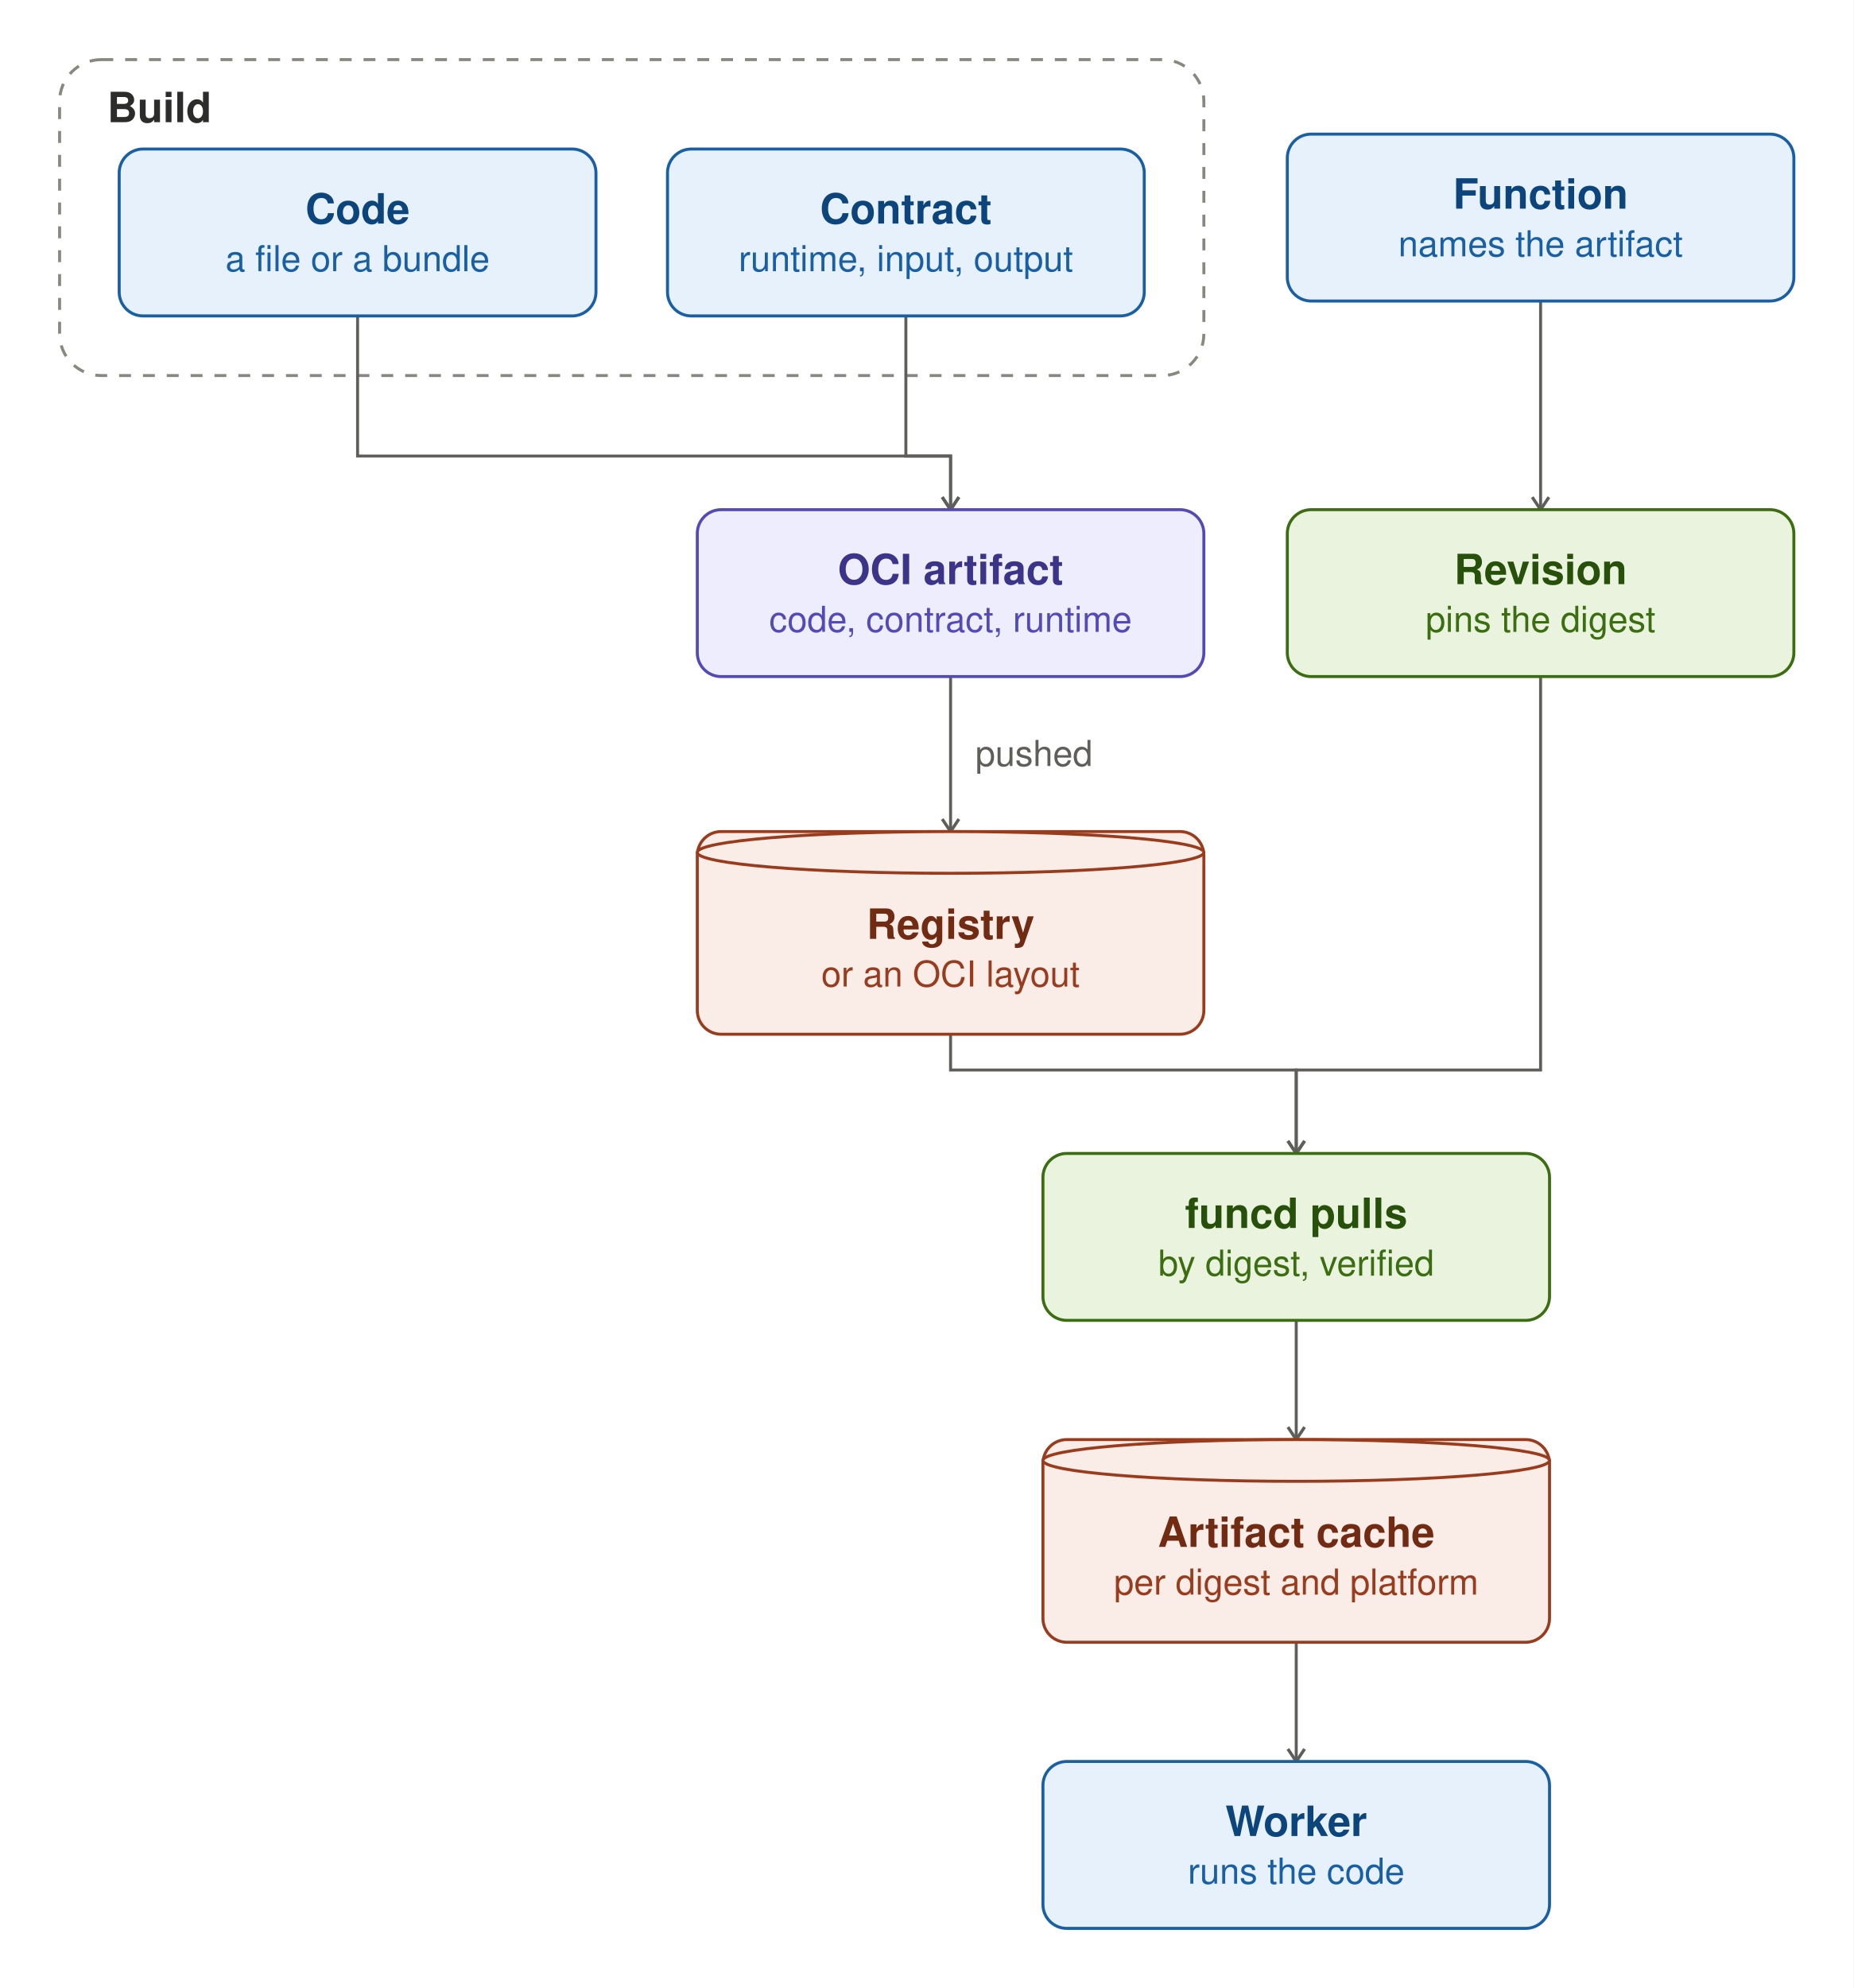
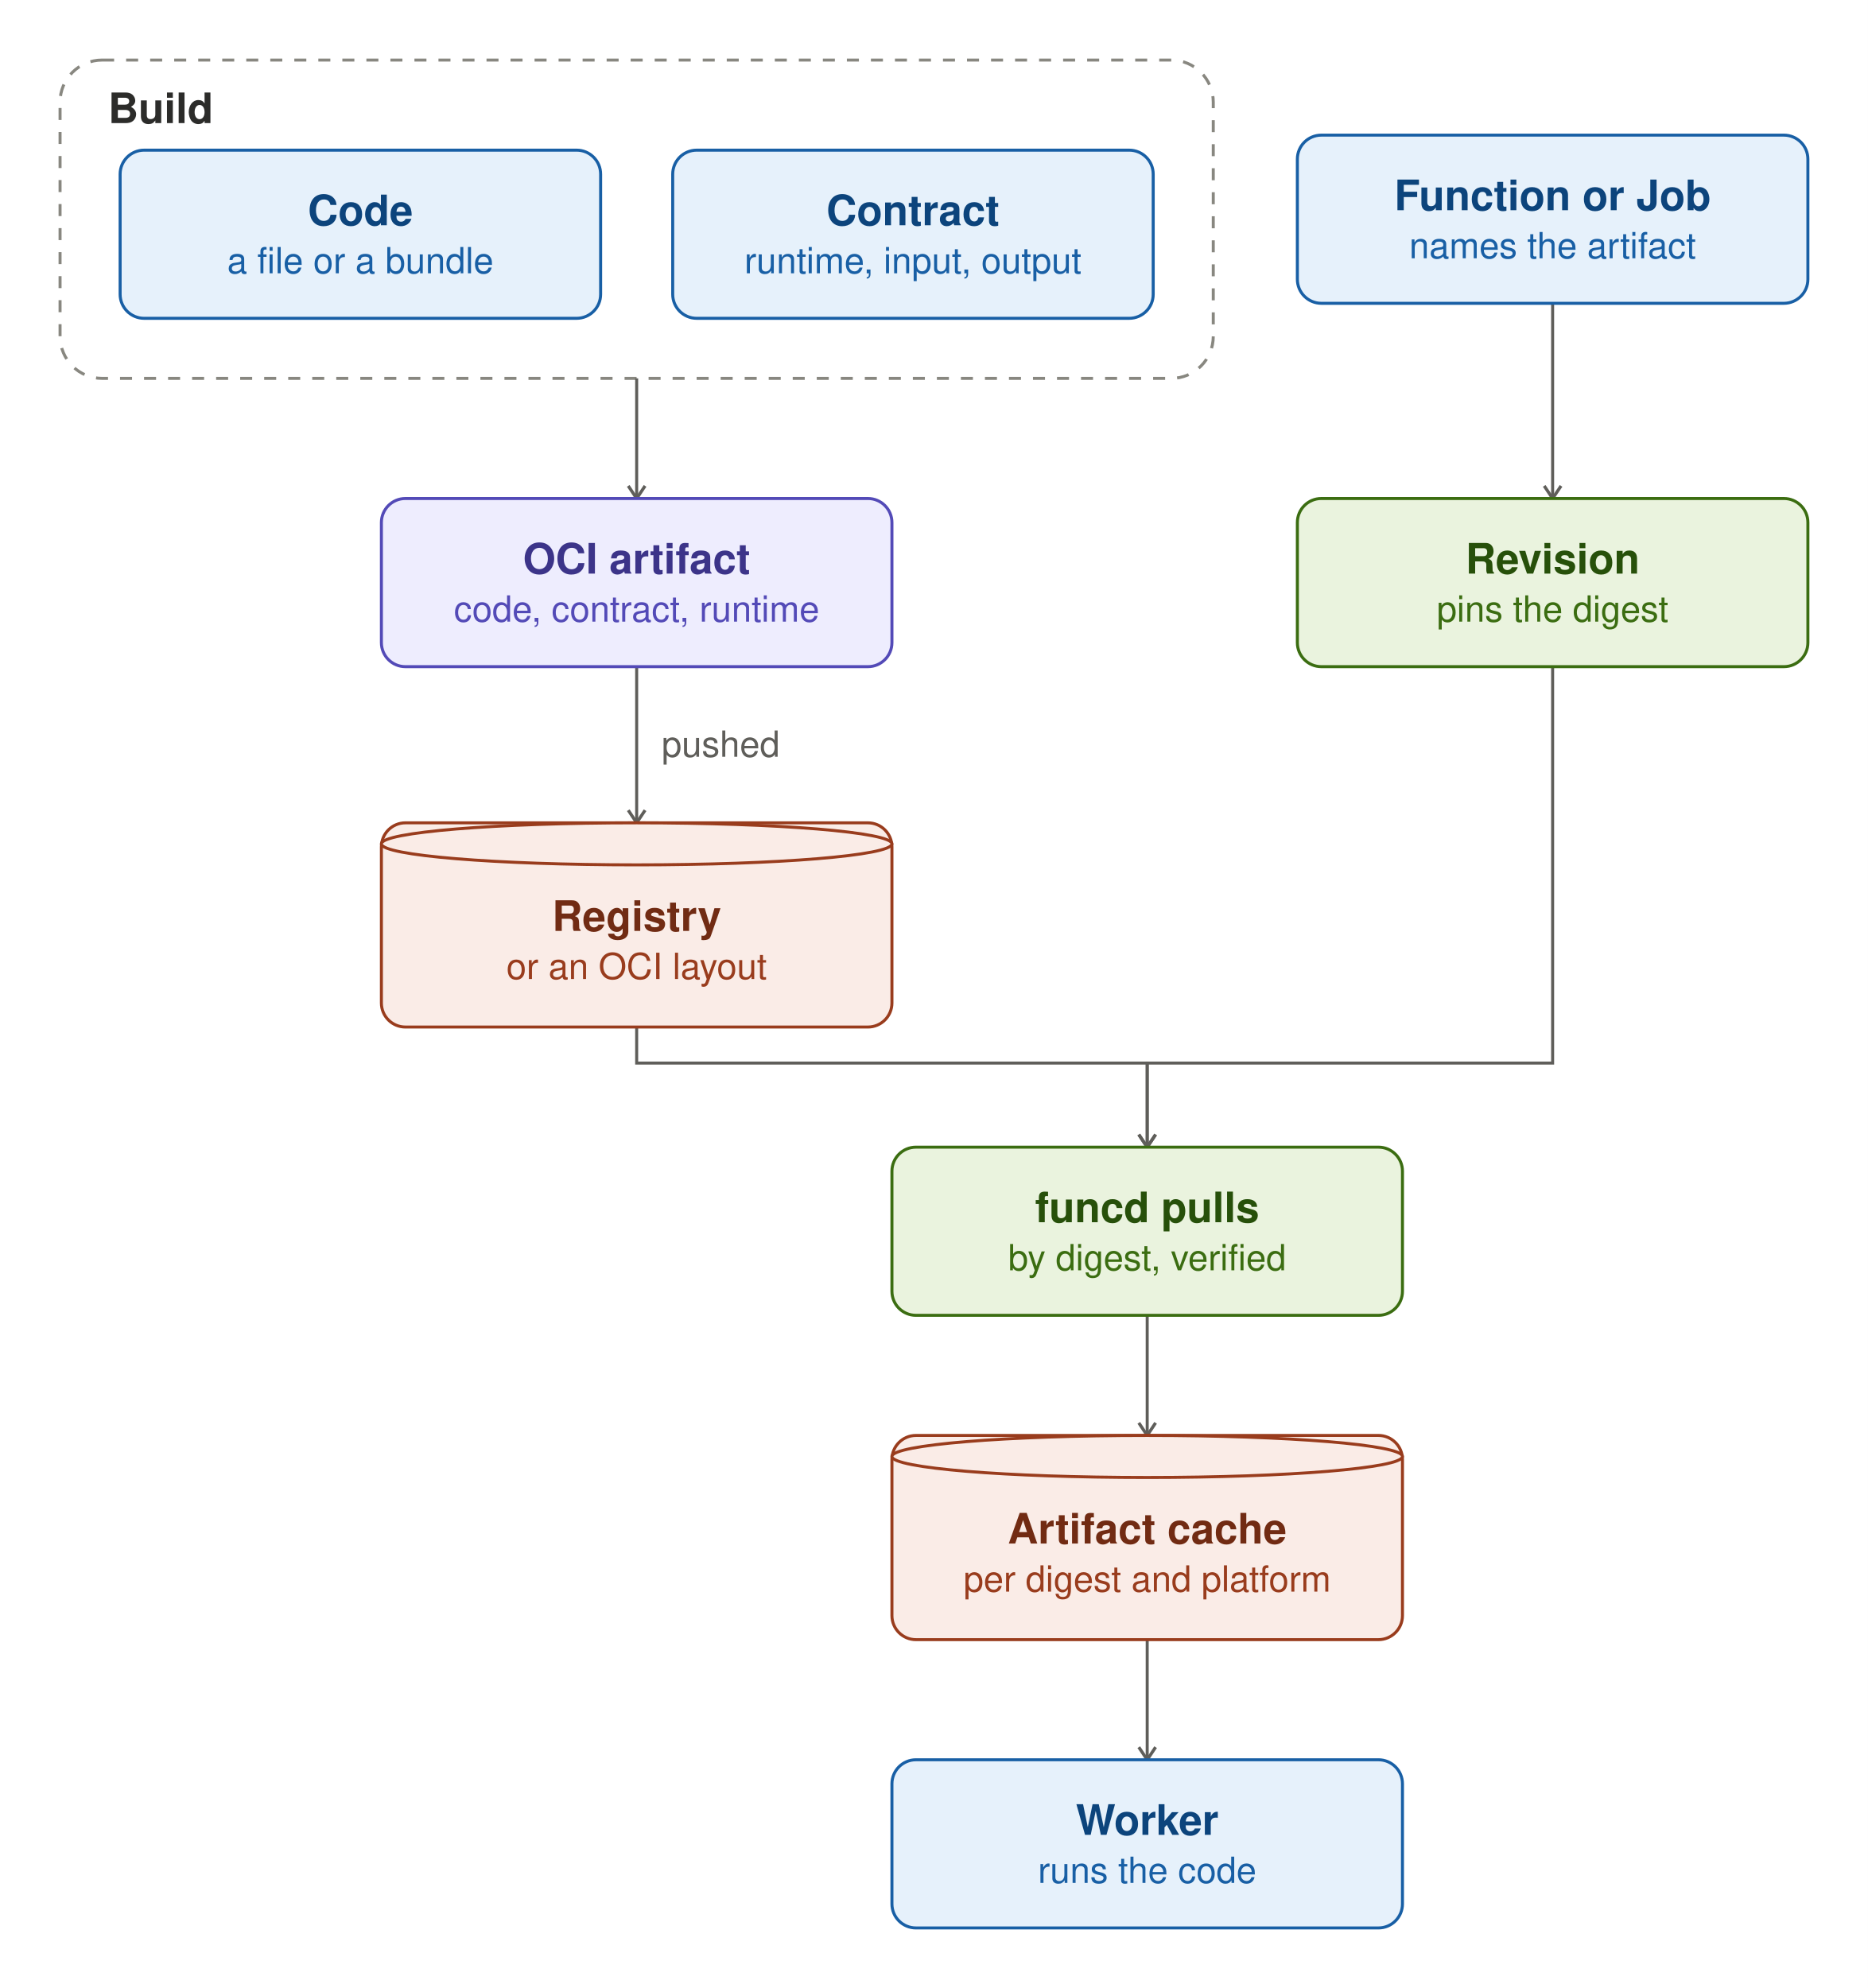
- <svg xmlns="http://www.w3.org/2000/svg" width="622" height="667" viewBox="0 0 622 667" font-family="Helvetica, Arial, sans-serif" text-anchor="middle" data-spec="title: funcd artifacts kind: flow  [Build] gray right code: Code | a file or a bundle @blue contract: Contract | runtime, input, output @blue [/] pack: OCI artifact | code, contract, runtime @purple target: Registry | or an OCI layout @db @coral fn: Function | names the artifact @blue rev: Revision | pins the digest @green pull: funcd pulls | by digest, verified @green cache: Artifact cache | per digest and platform @db @coral worker: Worker | runs the code @blue  code &gt; pack contract &gt; pack pack &gt; target: pushed fn &gt; rev rev &gt; pull target &gt; pull pull &gt; cache cache &gt; worker " content="&lt;mxfile host=&quot;app.diagrams.net&quot;&gt;&lt;diagram id=&quot;diagram&quot; name=&quot;funcd artifacts&quot;&gt;&lt;mxGraphModel dx=&quot;800&quot; dy=&quot;600&quot; grid=&quot;1&quot; gridSize=&quot;10&quot; guides=&quot;1&quot; page=&quot;1&quot; pageWidth=&quot;622&quot; pageHeight=&quot;667&quot; math=&quot;0&quot; shadow=&quot;0&quot;&gt;&lt;root&gt;&lt;mxCell id=&quot;0&quot;/&gt;&lt;mxCell id=&quot;1&quot; parent=&quot;0&quot;/&gt;&lt;mxCell id=&quot;c1&quot; value=&quot;Build&quot; style=&quot;rounded=1;absoluteArcSize=1;arcSize=28;dashed=1;fillColor=none;strokeColor=#888780;fontStyle=1;fontSize=14;fontColor=#2C2C2A;align=left;verticalAlign=top;spacingLeft=10;spacingTop=2;html=1;container=1;collapsible=0;&quot; vertex=&quot;1&quot; parent=&quot;1&quot;&gt;&lt;mxGeometry x=&quot;20&quot; y=&quot;20&quot; width=&quot;384.0&quot; height=&quot;106.0&quot; as=&quot;geometry&quot;/&gt;&lt;/mxCell&gt;&lt;mxCell id=&quot;c2&quot; value=&quot;&amp;lt;b&amp;gt;Code&amp;lt;/b&amp;gt;&amp;lt;br&amp;gt;&amp;lt;font style=&amp;quot;font-size:12px&amp;quot; color=&amp;quot;#185FA5&amp;quot;&amp;gt;a file or a bundle&amp;lt;/font&amp;gt;&quot; style=&quot;rounded=1;absoluteArcSize=1;arcSize=16;whiteSpace=wrap;html=1;fillColor=#E6F1FB;strokeColor=#185FA5;fontColor=#0C447C;fontSize=14;&quot; vertex=&quot;1&quot; parent=&quot;c1&quot;&gt;&lt;mxGeometry x=&quot;20&quot; y=&quot;30&quot; width=&quot;160&quot; height=&quot;56&quot; as=&quot;geometry&quot;/&gt;&lt;/mxCell&gt;&lt;mxCell id=&quot;c3&quot; value=&quot;&amp;lt;b&amp;gt;Contract&amp;lt;/b&amp;gt;&amp;lt;br&amp;gt;&amp;lt;font style=&amp;quot;font-size:12px&amp;quot; color=&amp;quot;#185FA5&amp;quot;&amp;gt;runtime, input, output&amp;lt;/font&amp;gt;&quot; style=&quot;rounded=1;absoluteArcSize=1;arcSize=16;whiteSpace=wrap;html=1;fillColor=#E6F1FB;strokeColor=#185FA5;fontColor=#0C447C;fontSize=14;&quot; vertex=&quot;1&quot; parent=&quot;c1&quot;&gt;&lt;mxGeometry x=&quot;204&quot; y=&quot;30&quot; width=&quot;160&quot; height=&quot;56&quot; as=&quot;geometry&quot;/&gt;&lt;/mxCell&gt;&lt;mxCell id=&quot;c4&quot; value=&quot;&amp;lt;b&amp;gt;OCI artifact&amp;lt;/b&amp;gt;&amp;lt;br&amp;gt;&amp;lt;font style=&amp;quot;font-size:12px&amp;quot; color=&amp;quot;#534AB7&amp;quot;&amp;gt;code, contract, runtime&amp;lt;/font&amp;gt;&quot; style=&quot;rounded=1;absoluteArcSize=1;arcSize=16;whiteSpace=wrap;html=1;fillColor=#EEEDFE;strokeColor=#534AB7;fontColor=#3C3489;fontSize=14;&quot; vertex=&quot;1&quot; parent=&quot;1&quot;&gt;&lt;mxGeometry x=&quot;234&quot; y=&quot;171&quot; width=&quot;170&quot; height=&quot;56&quot; as=&quot;geometry&quot;/&gt;&lt;/mxCell&gt;&lt;mxCell id=&quot;c5&quot; value=&quot;&amp;lt;b&amp;gt;Registry&amp;lt;/b&amp;gt;&amp;lt;br&amp;gt;&amp;lt;font style=&amp;quot;font-size:12px&amp;quot; color=&amp;quot;#993C1D&amp;quot;&amp;gt;or an OCI layout&amp;lt;/font&amp;gt;&quot; style=&quot;shape=cylinder3;boundedLbl=1;size=8;whiteSpace=wrap;html=1;fillColor=#FAECE7;strokeColor=#993C1D;fontColor=#712B13;fontSize=14;&quot; vertex=&quot;1&quot; parent=&quot;1&quot;&gt;&lt;mxGeometry x=&quot;234&quot; y=&quot;279&quot; width=&quot;170&quot; height=&quot;68&quot; as=&quot;geometry&quot;/&gt;&lt;/mxCell&gt;&lt;mxCell id=&quot;c6&quot; value=&quot;&amp;lt;b&amp;gt;Function&amp;lt;/b&amp;gt;&amp;lt;br&amp;gt;&amp;lt;font style=&amp;quot;font-size:12px&amp;quot; color=&amp;quot;#185FA5&amp;quot;&amp;gt;names the artifact&amp;lt;/font&amp;gt;&quot; style=&quot;rounded=1;absoluteArcSize=1;arcSize=16;whiteSpace=wrap;html=1;fillColor=#E6F1FB;strokeColor=#185FA5;fontColor=#0C447C;fontSize=14;&quot; vertex=&quot;1&quot; parent=&quot;1&quot;&gt;&lt;mxGeometry x=&quot;432&quot; y=&quot;45&quot; width=&quot;170&quot; height=&quot;56&quot; as=&quot;geometry&quot;/&gt;&lt;/mxCell&gt;&lt;mxCell id=&quot;c7&quot; value=&quot;&amp;lt;b&amp;gt;Revision&amp;lt;/b&amp;gt;&amp;lt;br&amp;gt;&amp;lt;font style=&amp;quot;font-size:12px&amp;quot; color=&amp;quot;#3B6D11&amp;quot;&amp;gt;pins the digest&amp;lt;/font&amp;gt;&quot; style=&quot;rounded=1;absoluteArcSize=1;arcSize=16;whiteSpace=wrap;html=1;fillColor=#EAF3DE;strokeColor=#3B6D11;fontColor=#27500A;fontSize=14;&quot; vertex=&quot;1&quot; parent=&quot;1&quot;&gt;&lt;mxGeometry x=&quot;432&quot; y=&quot;171&quot; width=&quot;170&quot; height=&quot;56&quot; as=&quot;geometry&quot;/&gt;&lt;/mxCell&gt;&lt;mxCell id=&quot;c8&quot; value=&quot;&amp;lt;b&amp;gt;funcd pulls&amp;lt;/b&amp;gt;&amp;lt;br&amp;gt;&amp;lt;font style=&amp;quot;font-size:12px&amp;quot; color=&amp;quot;#3B6D11&amp;quot;&amp;gt;by digest, verified&amp;lt;/font&amp;gt;&quot; style=&quot;rounded=1;absoluteArcSize=1;arcSize=16;whiteSpace=wrap;html=1;fillColor=#EAF3DE;strokeColor=#3B6D11;fontColor=#27500A;fontSize=14;&quot; vertex=&quot;1&quot; parent=&quot;1&quot;&gt;&lt;mxGeometry x=&quot;350&quot; y=&quot;387&quot; width=&quot;170&quot; height=&quot;56&quot; as=&quot;geometry&quot;/&gt;&lt;/mxCell&gt;&lt;mxCell id=&quot;c9&quot; value=&quot;&amp;lt;b&amp;gt;Artifact cache&amp;lt;/b&amp;gt;&amp;lt;br&amp;gt;&amp;lt;font style=&amp;quot;font-size:12px&amp;quot; color=&amp;quot;#993C1D&amp;quot;&amp;gt;per digest and platform&amp;lt;/font&amp;gt;&quot; style=&quot;shape=cylinder3;boundedLbl=1;size=8;whiteSpace=wrap;html=1;fillColor=#FAECE7;strokeColor=#993C1D;fontColor=#712B13;fontSize=14;&quot; vertex=&quot;1&quot; parent=&quot;1&quot;&gt;&lt;mxGeometry x=&quot;350&quot; y=&quot;483&quot; width=&quot;170&quot; height=&quot;68&quot; as=&quot;geometry&quot;/&gt;&lt;/mxCell&gt;&lt;mxCell id=&quot;c10&quot; value=&quot;&amp;lt;b&amp;gt;Worker&amp;lt;/b&amp;gt;&amp;lt;br&amp;gt;&amp;lt;font style=&amp;quot;font-size:12px&amp;quot; color=&amp;quot;#185FA5&amp;quot;&amp;gt;runs the code&amp;lt;/font&amp;gt;&quot; style=&quot;rounded=1;absoluteArcSize=1;arcSize=16;whiteSpace=wrap;html=1;fillColor=#E6F1FB;strokeColor=#185FA5;fontColor=#0C447C;fontSize=14;&quot; vertex=&quot;1&quot; parent=&quot;1&quot;&gt;&lt;mxGeometry x=&quot;350&quot; y=&quot;591&quot; width=&quot;170&quot; height=&quot;56&quot; as=&quot;geometry&quot;/&gt;&lt;/mxCell&gt;&lt;mxCell id=&quot;e1&quot; value=&quot;&quot; style=&quot;edgeStyle=orthogonalEdgeStyle;rounded=0;html=1;jettySize=auto;strokeColor=#5F5E5A;fontColor=#5F5E5A;fontSize=12;labelBackgroundColor=#FFFFFF;endSize=7;endArrow=open;endFill=0;exitX=0.5;exitY=1;exitDx=0;exitDy=0;exitPerimeter=0;entryX=0.5;entryY=0;entryDx=0;entryDy=0;entryPerimeter=0;&quot; edge=&quot;1&quot; parent=&quot;1&quot; source=&quot;c2&quot; target=&quot;c4&quot;&gt;&lt;mxGeometry relative=&quot;1&quot; as=&quot;geometry&quot;&gt;&lt;Array as=&quot;points&quot;&gt;&lt;mxPoint x=&quot;120&quot; y=&quot;153&quot;/&gt;&lt;mxPoint x=&quot;319&quot; y=&quot;153&quot;/&gt;&lt;/Array&gt;&lt;/mxGeometry&gt;&lt;/mxCell&gt;&lt;mxCell id=&quot;e2&quot; value=&quot;&quot; style=&quot;edgeStyle=orthogonalEdgeStyle;rounded=0;html=1;jettySize=auto;strokeColor=#5F5E5A;fontColor=#5F5E5A;fontSize=12;labelBackgroundColor=#FFFFFF;endSize=7;endArrow=open;endFill=0;exitX=0.5;exitY=1;exitDx=0;exitDy=0;exitPerimeter=0;entryX=0.5;entryY=0;entryDx=0;entryDy=0;entryPerimeter=0;&quot; edge=&quot;1&quot; parent=&quot;1&quot; source=&quot;c3&quot; target=&quot;c4&quot;&gt;&lt;mxGeometry relative=&quot;1&quot; as=&quot;geometry&quot;&gt;&lt;Array as=&quot;points&quot;&gt;&lt;mxPoint x=&quot;304&quot; y=&quot;153&quot;/&gt;&lt;mxPoint x=&quot;319&quot; y=&quot;153&quot;/&gt;&lt;/Array&gt;&lt;/mxGeometry&gt;&lt;/mxCell&gt;&lt;mxCell id=&quot;e3&quot; value=&quot;pushed&quot; style=&quot;edgeStyle=orthogonalEdgeStyle;rounded=0;html=1;jettySize=auto;strokeColor=#5F5E5A;fontColor=#5F5E5A;fontSize=12;labelBackgroundColor=#FFFFFF;endSize=7;endArrow=open;endFill=0;exitX=0.5;exitY=1;exitDx=0;exitDy=0;exitPerimeter=0;entryX=0.5;entryY=0;entryDx=0;entryDy=0;entryPerimeter=0;&quot; edge=&quot;1&quot; parent=&quot;1&quot; source=&quot;c4&quot; target=&quot;c5&quot;&gt;&lt;mxGeometry x=&quot;0.000&quot; relative=&quot;1&quot; as=&quot;geometry&quot;&gt;&lt;mxPoint x=&quot;28&quot; y=&quot;0&quot; as=&quot;offset&quot;/&gt;&lt;/mxGeometry&gt;&lt;/mxCell&gt;&lt;mxCell id=&quot;e4&quot; value=&quot;&quot; style=&quot;edgeStyle=orthogonalEdgeStyle;rounded=0;html=1;jettySize=auto;strokeColor=#5F5E5A;fontColor=#5F5E5A;fontSize=12;labelBackgroundColor=#FFFFFF;endSize=7;endArrow=open;endFill=0;exitX=0.5;exitY=1;exitDx=0;exitDy=0;exitPerimeter=0;entryX=0.5;entryY=0;entryDx=0;entryDy=0;entryPerimeter=0;&quot; edge=&quot;1&quot; parent=&quot;1&quot; source=&quot;c6&quot; target=&quot;c7&quot;&gt;&lt;mxGeometry relative=&quot;1&quot; as=&quot;geometry&quot;&gt;&lt;/mxGeometry&gt;&lt;/mxCell&gt;&lt;mxCell id=&quot;e5&quot; value=&quot;&quot; style=&quot;edgeStyle=orthogonalEdgeStyle;rounded=0;html=1;jettySize=auto;strokeColor=#5F5E5A;fontColor=#5F5E5A;fontSize=12;labelBackgroundColor=#FFFFFF;endSize=7;endArrow=open;endFill=0;exitX=0.5;exitY=1;exitDx=0;exitDy=0;exitPerimeter=0;entryX=0.5;entryY=0;entryDx=0;entryDy=0;entryPerimeter=0;&quot; edge=&quot;1&quot; parent=&quot;1&quot; source=&quot;c7&quot; target=&quot;c8&quot;&gt;&lt;mxGeometry relative=&quot;1&quot; as=&quot;geometry&quot;&gt;&lt;Array as=&quot;points&quot;&gt;&lt;mxPoint x=&quot;517&quot; y=&quot;359&quot;/&gt;&lt;mxPoint x=&quot;435&quot; y=&quot;359&quot;/&gt;&lt;/Array&gt;&lt;/mxGeometry&gt;&lt;/mxCell&gt;&lt;mxCell id=&quot;e6&quot; value=&quot;&quot; style=&quot;edgeStyle=orthogonalEdgeStyle;rounded=0;html=1;jettySize=auto;strokeColor=#5F5E5A;fontColor=#5F5E5A;fontSize=12;labelBackgroundColor=#FFFFFF;endSize=7;endArrow=open;endFill=0;exitX=0.5;exitY=1;exitDx=0;exitDy=0;exitPerimeter=0;entryX=0.5;entryY=0;entryDx=0;entryDy=0;entryPerimeter=0;&quot; edge=&quot;1&quot; parent=&quot;1&quot; source=&quot;c5&quot; target=&quot;c8&quot;&gt;&lt;mxGeometry relative=&quot;1&quot; as=&quot;geometry&quot;&gt;&lt;Array as=&quot;points&quot;&gt;&lt;mxPoint x=&quot;319&quot; y=&quot;359&quot;/&gt;&lt;mxPoint x=&quot;435&quot; y=&quot;359&quot;/&gt;&lt;/Array&gt;&lt;/mxGeometry&gt;&lt;/mxCell&gt;&lt;mxCell id=&quot;e7&quot; value=&quot;&quot; style=&quot;edgeStyle=orthogonalEdgeStyle;rounded=0;html=1;jettySize=auto;strokeColor=#5F5E5A;fontColor=#5F5E5A;fontSize=12;labelBackgroundColor=#FFFFFF;endSize=7;endArrow=open;endFill=0;exitX=0.5;exitY=1;exitDx=0;exitDy=0;exitPerimeter=0;entryX=0.5;entryY=0;entryDx=0;entryDy=0;entryPerimeter=0;&quot; edge=&quot;1&quot; parent=&quot;1&quot; source=&quot;c8&quot; target=&quot;c9&quot;&gt;&lt;mxGeometry relative=&quot;1&quot; as=&quot;geometry&quot;&gt;&lt;/mxGeometry&gt;&lt;/mxCell&gt;&lt;mxCell id=&quot;e8&quot; value=&quot;&quot; style=&quot;edgeStyle=orthogonalEdgeStyle;rounded=0;html=1;jettySize=auto;strokeColor=#5F5E5A;fontColor=#5F5E5A;fontSize=12;labelBackgroundColor=#FFFFFF;endSize=7;endArrow=open;endFill=0;exitX=0.5;exitY=1;exitDx=0;exitDy=0;exitPerimeter=0;entryX=0.5;entryY=0;entryDx=0;entryDy=0;entryPerimeter=0;&quot; edge=&quot;1&quot; parent=&quot;1&quot; source=&quot;c9&quot; target=&quot;c10&quot;&gt;&lt;mxGeometry relative=&quot;1&quot; as=&quot;geometry&quot;&gt;&lt;/mxGeometry&gt;&lt;/mxCell&gt;&lt;/root&gt;&lt;/mxGraphModel&gt;&lt;/diagram&gt;&lt;/mxfile&gt;">
-   <rect width="622" height="667" fill="#FFFFFF" />
+ <svg xmlns="http://www.w3.org/2000/svg" width="622" height="662" viewBox="0 0 622 662" font-family="Helvetica, Arial, sans-serif" text-anchor="middle" data-spec="title: funcd artifacts kind: flow  [Build] gray right code: Code | a file or a bundle @blue contract: Contract | runtime, input, output @blue [/] pack: OCI artifact | code, contract, runtime @purple target: Registry | or an OCI layout @db @coral fn: Function or Job | names the artifact @blue rev: Revision | pins the digest @green pull: funcd pulls | by digest, verified @green cache: Artifact cache | per digest and platform @db @coral worker: Worker | runs the code @blue  Build &gt; pack pack &gt; target: pushed fn &gt; rev rev &gt; pull target &gt; pull pull &gt; cache cache &gt; worker " content="&lt;mxfile host=&quot;app.diagrams.net&quot;&gt;&lt;diagram id=&quot;diagram&quot; name=&quot;funcd artifacts&quot;&gt;&lt;mxGraphModel dx=&quot;800&quot; dy=&quot;600&quot; grid=&quot;1&quot; gridSize=&quot;10&quot; guides=&quot;1&quot; page=&quot;1&quot; pageWidth=&quot;622&quot; pageHeight=&quot;662&quot; math=&quot;0&quot; shadow=&quot;0&quot;&gt;&lt;root&gt;&lt;mxCell id=&quot;0&quot;/&gt;&lt;mxCell id=&quot;1&quot; parent=&quot;0&quot;/&gt;&lt;mxCell id=&quot;c1&quot; value=&quot;Build&quot; style=&quot;rounded=1;absoluteArcSize=1;arcSize=28;dashed=1;fillColor=none;strokeColor=#888780;fontStyle=1;fontSize=14;fontColor=#2C2C2A;align=left;verticalAlign=top;spacingLeft=10;spacingTop=2;html=1;container=1;collapsible=0;&quot; vertex=&quot;1&quot; parent=&quot;1&quot;&gt;&lt;mxGeometry x=&quot;20&quot; y=&quot;20&quot; width=&quot;384.0&quot; height=&quot;106.0&quot; as=&quot;geometry&quot;/&gt;&lt;/mxCell&gt;&lt;mxCell id=&quot;c2&quot; value=&quot;&amp;lt;b&amp;gt;Code&amp;lt;/b&amp;gt;&amp;lt;br&amp;gt;&amp;lt;font style=&amp;quot;font-size:12px&amp;quot; color=&amp;quot;#185FA5&amp;quot;&amp;gt;a file or a bundle&amp;lt;/font&amp;gt;&quot; style=&quot;rounded=1;absoluteArcSize=1;arcSize=16;whiteSpace=wrap;html=1;fillColor=#E6F1FB;strokeColor=#185FA5;fontColor=#0C447C;fontSize=14;&quot; vertex=&quot;1&quot; parent=&quot;c1&quot;&gt;&lt;mxGeometry x=&quot;20&quot; y=&quot;30&quot; width=&quot;160&quot; height=&quot;56&quot; as=&quot;geometry&quot;/&gt;&lt;/mxCell&gt;&lt;mxCell id=&quot;c3&quot; value=&quot;&amp;lt;b&amp;gt;Contract&amp;lt;/b&amp;gt;&amp;lt;br&amp;gt;&amp;lt;font style=&amp;quot;font-size:12px&amp;quot; color=&amp;quot;#185FA5&amp;quot;&amp;gt;runtime, input, output&amp;lt;/font&amp;gt;&quot; style=&quot;rounded=1;absoluteArcSize=1;arcSize=16;whiteSpace=wrap;html=1;fillColor=#E6F1FB;strokeColor=#185FA5;fontColor=#0C447C;fontSize=14;&quot; vertex=&quot;1&quot; parent=&quot;c1&quot;&gt;&lt;mxGeometry x=&quot;204&quot; y=&quot;30&quot; width=&quot;160&quot; height=&quot;56&quot; as=&quot;geometry&quot;/&gt;&lt;/mxCell&gt;&lt;mxCell id=&quot;c4&quot; value=&quot;&amp;lt;b&amp;gt;OCI artifact&amp;lt;/b&amp;gt;&amp;lt;br&amp;gt;&amp;lt;font style=&amp;quot;font-size:12px&amp;quot; color=&amp;quot;#534AB7&amp;quot;&amp;gt;code, contract, runtime&amp;lt;/font&amp;gt;&quot; style=&quot;rounded=1;absoluteArcSize=1;arcSize=16;whiteSpace=wrap;html=1;fillColor=#EEEDFE;strokeColor=#534AB7;fontColor=#3C3489;fontSize=14;&quot; vertex=&quot;1&quot; parent=&quot;1&quot;&gt;&lt;mxGeometry x=&quot;127&quot; y=&quot;166&quot; width=&quot;170&quot; height=&quot;56&quot; as=&quot;geometry&quot;/&gt;&lt;/mxCell&gt;&lt;mxCell id=&quot;c5&quot; value=&quot;&amp;lt;b&amp;gt;Registry&amp;lt;/b&amp;gt;&amp;lt;br&amp;gt;&amp;lt;font style=&amp;quot;font-size:12px&amp;quot; color=&amp;quot;#993C1D&amp;quot;&amp;gt;or an OCI layout&amp;lt;/font&amp;gt;&quot; style=&quot;shape=cylinder3;boundedLbl=1;size=8;whiteSpace=wrap;html=1;fillColor=#FAECE7;strokeColor=#993C1D;fontColor=#712B13;fontSize=14;&quot; vertex=&quot;1&quot; parent=&quot;1&quot;&gt;&lt;mxGeometry x=&quot;127&quot; y=&quot;274&quot; width=&quot;170&quot; height=&quot;68&quot; as=&quot;geometry&quot;/&gt;&lt;/mxCell&gt;&lt;mxCell id=&quot;c6&quot; value=&quot;&amp;lt;b&amp;gt;Function or Job&amp;lt;/b&amp;gt;&amp;lt;br&amp;gt;&amp;lt;font style=&amp;quot;font-size:12px&amp;quot; color=&amp;quot;#185FA5&amp;quot;&amp;gt;names the artifact&amp;lt;/font&amp;gt;&quot; style=&quot;rounded=1;absoluteArcSize=1;arcSize=16;whiteSpace=wrap;html=1;fillColor=#E6F1FB;strokeColor=#185FA5;fontColor=#0C447C;fontSize=14;&quot; vertex=&quot;1&quot; parent=&quot;1&quot;&gt;&lt;mxGeometry x=&quot;432&quot; y=&quot;45&quot; width=&quot;170&quot; height=&quot;56&quot; as=&quot;geometry&quot;/&gt;&lt;/mxCell&gt;&lt;mxCell id=&quot;c7&quot; value=&quot;&amp;lt;b&amp;gt;Revision&amp;lt;/b&amp;gt;&amp;lt;br&amp;gt;&amp;lt;font style=&amp;quot;font-size:12px&amp;quot; color=&amp;quot;#3B6D11&amp;quot;&amp;gt;pins the digest&amp;lt;/font&amp;gt;&quot; style=&quot;rounded=1;absoluteArcSize=1;arcSize=16;whiteSpace=wrap;html=1;fillColor=#EAF3DE;strokeColor=#3B6D11;fontColor=#27500A;fontSize=14;&quot; vertex=&quot;1&quot; parent=&quot;1&quot;&gt;&lt;mxGeometry x=&quot;432&quot; y=&quot;166&quot; width=&quot;170&quot; height=&quot;56&quot; as=&quot;geometry&quot;/&gt;&lt;/mxCell&gt;&lt;mxCell id=&quot;c8&quot; value=&quot;&amp;lt;b&amp;gt;funcd pulls&amp;lt;/b&amp;gt;&amp;lt;br&amp;gt;&amp;lt;font style=&amp;quot;font-size:12px&amp;quot; color=&amp;quot;#3B6D11&amp;quot;&amp;gt;by digest, verified&amp;lt;/font&amp;gt;&quot; style=&quot;rounded=1;absoluteArcSize=1;arcSize=16;whiteSpace=wrap;html=1;fillColor=#EAF3DE;strokeColor=#3B6D11;fontColor=#27500A;fontSize=14;&quot; vertex=&quot;1&quot; parent=&quot;1&quot;&gt;&lt;mxGeometry x=&quot;297&quot; y=&quot;382&quot; width=&quot;170&quot; height=&quot;56&quot; as=&quot;geometry&quot;/&gt;&lt;/mxCell&gt;&lt;mxCell id=&quot;c9&quot; value=&quot;&amp;lt;b&amp;gt;Artifact cache&amp;lt;/b&amp;gt;&amp;lt;br&amp;gt;&amp;lt;font style=&amp;quot;font-size:12px&amp;quot; color=&amp;quot;#993C1D&amp;quot;&amp;gt;per digest and platform&amp;lt;/font&amp;gt;&quot; style=&quot;shape=cylinder3;boundedLbl=1;size=8;whiteSpace=wrap;html=1;fillColor=#FAECE7;strokeColor=#993C1D;fontColor=#712B13;fontSize=14;&quot; vertex=&quot;1&quot; parent=&quot;1&quot;&gt;&lt;mxGeometry x=&quot;297&quot; y=&quot;478&quot; width=&quot;170&quot; height=&quot;68&quot; as=&quot;geometry&quot;/&gt;&lt;/mxCell&gt;&lt;mxCell id=&quot;c10&quot; value=&quot;&amp;lt;b&amp;gt;Worker&amp;lt;/b&amp;gt;&amp;lt;br&amp;gt;&amp;lt;font style=&amp;quot;font-size:12px&amp;quot; color=&amp;quot;#185FA5&amp;quot;&amp;gt;runs the code&amp;lt;/font&amp;gt;&quot; style=&quot;rounded=1;absoluteArcSize=1;arcSize=16;whiteSpace=wrap;html=1;fillColor=#E6F1FB;strokeColor=#185FA5;fontColor=#0C447C;fontSize=14;&quot; vertex=&quot;1&quot; parent=&quot;1&quot;&gt;&lt;mxGeometry x=&quot;297&quot; y=&quot;586&quot; width=&quot;170&quot; height=&quot;56&quot; as=&quot;geometry&quot;/&gt;&lt;/mxCell&gt;&lt;mxCell id=&quot;e1&quot; value=&quot;&quot; style=&quot;edgeStyle=orthogonalEdgeStyle;rounded=0;html=1;jettySize=auto;strokeColor=#5F5E5A;fontColor=#5F5E5A;fontSize=12;labelBackgroundColor=#FFFFFF;endSize=7;endArrow=open;endFill=0;exitX=0.5;exitY=1;exitDx=0;exitDy=0;exitPerimeter=0;entryX=0.5;entryY=0;entryDx=0;entryDy=0;entryPerimeter=0;&quot; edge=&quot;1&quot; parent=&quot;1&quot; source=&quot;c1&quot; target=&quot;c4&quot;&gt;&lt;mxGeometry relative=&quot;1&quot; as=&quot;geometry&quot;&gt;&lt;/mxGeometry&gt;&lt;/mxCell&gt;&lt;mxCell id=&quot;e2&quot; value=&quot;pushed&quot; style=&quot;edgeStyle=orthogonalEdgeStyle;rounded=0;html=1;jettySize=auto;strokeColor=#5F5E5A;fontColor=#5F5E5A;fontSize=12;labelBackgroundColor=#FFFFFF;endSize=7;endArrow=open;endFill=0;exitX=0.5;exitY=1;exitDx=0;exitDy=0;exitPerimeter=0;entryX=0.5;entryY=0;entryDx=0;entryDy=0;entryPerimeter=0;&quot; edge=&quot;1&quot; parent=&quot;1&quot; source=&quot;c4&quot; target=&quot;c5&quot;&gt;&lt;mxGeometry x=&quot;0.000&quot; relative=&quot;1&quot; as=&quot;geometry&quot;&gt;&lt;mxPoint x=&quot;28&quot; y=&quot;0&quot; as=&quot;offset&quot;/&gt;&lt;/mxGeometry&gt;&lt;/mxCell&gt;&lt;mxCell id=&quot;e3&quot; value=&quot;&quot; style=&quot;edgeStyle=orthogonalEdgeStyle;rounded=0;html=1;jettySize=auto;strokeColor=#5F5E5A;fontColor=#5F5E5A;fontSize=12;labelBackgroundColor=#FFFFFF;endSize=7;endArrow=open;endFill=0;exitX=0.5;exitY=1;exitDx=0;exitDy=0;exitPerimeter=0;entryX=0.5;entryY=0;entryDx=0;entryDy=0;entryPerimeter=0;&quot; edge=&quot;1&quot; parent=&quot;1&quot; source=&quot;c6&quot; target=&quot;c7&quot;&gt;&lt;mxGeometry relative=&quot;1&quot; as=&quot;geometry&quot;&gt;&lt;/mxGeometry&gt;&lt;/mxCell&gt;&lt;mxCell id=&quot;e4&quot; value=&quot;&quot; style=&quot;edgeStyle=orthogonalEdgeStyle;rounded=0;html=1;jettySize=auto;strokeColor=#5F5E5A;fontColor=#5F5E5A;fontSize=12;labelBackgroundColor=#FFFFFF;endSize=7;endArrow=open;endFill=0;exitX=0.5;exitY=1;exitDx=0;exitDy=0;exitPerimeter=0;entryX=0.5;entryY=0;entryDx=0;entryDy=0;entryPerimeter=0;&quot; edge=&quot;1&quot; parent=&quot;1&quot; source=&quot;c7&quot; target=&quot;c8&quot;&gt;&lt;mxGeometry relative=&quot;1&quot; as=&quot;geometry&quot;&gt;&lt;Array as=&quot;points&quot;&gt;&lt;mxPoint x=&quot;517&quot; y=&quot;354&quot;/&gt;&lt;mxPoint x=&quot;382&quot; y=&quot;354&quot;/&gt;&lt;/Array&gt;&lt;/mxGeometry&gt;&lt;/mxCell&gt;&lt;mxCell id=&quot;e5&quot; value=&quot;&quot; style=&quot;edgeStyle=orthogonalEdgeStyle;rounded=0;html=1;jettySize=auto;strokeColor=#5F5E5A;fontColor=#5F5E5A;fontSize=12;labelBackgroundColor=#FFFFFF;endSize=7;endArrow=open;endFill=0;exitX=0.5;exitY=1;exitDx=0;exitDy=0;exitPerimeter=0;entryX=0.5;entryY=0;entryDx=0;entryDy=0;entryPerimeter=0;&quot; edge=&quot;1&quot; parent=&quot;1&quot; source=&quot;c5&quot; target=&quot;c8&quot;&gt;&lt;mxGeometry relative=&quot;1&quot; as=&quot;geometry&quot;&gt;&lt;Array as=&quot;points&quot;&gt;&lt;mxPoint x=&quot;212&quot; y=&quot;354&quot;/&gt;&lt;mxPoint x=&quot;382&quot; y=&quot;354&quot;/&gt;&lt;/Array&gt;&lt;/mxGeometry&gt;&lt;/mxCell&gt;&lt;mxCell id=&quot;e6&quot; value=&quot;&quot; style=&quot;edgeStyle=orthogonalEdgeStyle;rounded=0;html=1;jettySize=auto;strokeColor=#5F5E5A;fontColor=#5F5E5A;fontSize=12;labelBackgroundColor=#FFFFFF;endSize=7;endArrow=open;endFill=0;exitX=0.5;exitY=1;exitDx=0;exitDy=0;exitPerimeter=0;entryX=0.5;entryY=0;entryDx=0;entryDy=0;entryPerimeter=0;&quot; edge=&quot;1&quot; parent=&quot;1&quot; source=&quot;c8&quot; target=&quot;c9&quot;&gt;&lt;mxGeometry relative=&quot;1&quot; as=&quot;geometry&quot;&gt;&lt;/mxGeometry&gt;&lt;/mxCell&gt;&lt;mxCell id=&quot;e7&quot; value=&quot;&quot; style=&quot;edgeStyle=orthogonalEdgeStyle;rounded=0;html=1;jettySize=auto;strokeColor=#5F5E5A;fontColor=#5F5E5A;fontSize=12;labelBackgroundColor=#FFFFFF;endSize=7;endArrow=open;endFill=0;exitX=0.5;exitY=1;exitDx=0;exitDy=0;exitPerimeter=0;entryX=0.5;entryY=0;entryDx=0;entryDy=0;entryPerimeter=0;&quot; edge=&quot;1&quot; parent=&quot;1&quot; source=&quot;c9&quot; target=&quot;c10&quot;&gt;&lt;mxGeometry relative=&quot;1&quot; as=&quot;geometry&quot;&gt;&lt;/mxGeometry&gt;&lt;/mxCell&gt;&lt;/root&gt;&lt;/mxGraphModel&gt;&lt;/diagram&gt;&lt;/mxfile&gt;">
+   <rect width="622" height="662" fill="#FFFFFF" />
  <defs>
    <marker id="a" viewBox="0 0 10 10" refX="8" refY="5" markerWidth="7" markerHeight="7" orient="auto-start-reverse">
      <path d="M2 1L8 5L2 9" fill="none" stroke="#5F5E5A" stroke-width="1.5" />
    </marker>
  </defs>
  <rect x="20" y="20" width="384.0" height="106.0" rx="14" fill="none" stroke="#888780" stroke-dasharray="4 4" />
  <text x="36" y="41" text-anchor="start" font-size="14" font-weight="600" fill="#2C2C2A">Build</text>
-   <path d="M120 106V153H319V171" fill="none" stroke="#5F5E5A" marker-end="url(#a)" />
-   <path d="M304 106V153H319V171" fill="none" stroke="#5F5E5A" marker-end="url(#a)" />
-   <path d="M319 227V279" fill="none" stroke="#5F5E5A" marker-end="url(#a)" />
-   <text x="347" y="257" font-size="12" fill="#5F5E5A">pushed</text>
-   <path d="M517 101V171" fill="none" stroke="#5F5E5A" marker-end="url(#a)" />
-   <path d="M517 227V359H435V387" fill="none" stroke="#5F5E5A" marker-end="url(#a)" />
-   <path d="M319 347V359H435V387" fill="none" stroke="#5F5E5A" marker-end="url(#a)" />
-   <path d="M435 443V483" fill="none" stroke="#5F5E5A" marker-end="url(#a)" />
-   <path d="M435 551V591" fill="none" stroke="#5F5E5A" marker-end="url(#a)" />
+   <path d="M212 126.0V166" fill="none" stroke="#5F5E5A" marker-end="url(#a)" />
+   <path d="M212 222V274" fill="none" stroke="#5F5E5A" marker-end="url(#a)" />
+   <text x="240" y="252" font-size="12" fill="#5F5E5A">pushed</text>
+   <path d="M517 101V166" fill="none" stroke="#5F5E5A" marker-end="url(#a)" />
+   <path d="M517 222V354H382V382" fill="none" stroke="#5F5E5A" marker-end="url(#a)" />
+   <path d="M212 342V354H382V382" fill="none" stroke="#5F5E5A" marker-end="url(#a)" />
+   <path d="M382 438V478" fill="none" stroke="#5F5E5A" marker-end="url(#a)" />
+   <path d="M382 546V586" fill="none" stroke="#5F5E5A" marker-end="url(#a)" />
  <rect x="40" y="50" width="160" height="56" rx="8" fill="#E6F1FB" stroke="#185FA5" />
  <text x="120" y="75" font-size="14" font-weight="600" fill="#0C447C">Code</text>
  <text x="120" y="91" font-size="12" fill="#185FA5">a file or a bundle</text>
  <rect x="224" y="50" width="160" height="56" rx="8" fill="#E6F1FB" stroke="#185FA5" />
  <text x="304" y="75" font-size="14" font-weight="600" fill="#0C447C">Contract</text>
  <text x="304" y="91" font-size="12" fill="#185FA5">runtime, input, output</text>
-   <rect x="234" y="171" width="170" height="56" rx="8" fill="#EEEDFE" stroke="#534AB7" />
-   <text x="319" y="196" font-size="14" font-weight="600" fill="#3C3489">OCI artifact</text>
-   <text x="319" y="212" font-size="12" fill="#534AB7">code, contract, runtime</text>
-   <rect x="234" y="279" width="170" height="68" rx="8" fill="#FAECE7" stroke="#993C1D" />
-   <ellipse cx="319" cy="286" rx="85" ry="7" fill="#FAECE7" stroke="#993C1D" />
-   <text x="319" y="315" font-size="14" font-weight="600" fill="#712B13">Registry</text>
-   <text x="319" y="331" font-size="12" fill="#993C1D">or an OCI layout</text>
+   <rect x="127" y="166" width="170" height="56" rx="8" fill="#EEEDFE" stroke="#534AB7" />
+   <text x="212" y="191" font-size="14" font-weight="600" fill="#3C3489">OCI artifact</text>
+   <text x="212" y="207" font-size="12" fill="#534AB7">code, contract, runtime</text>
+   <rect x="127" y="274" width="170" height="68" rx="8" fill="#FAECE7" stroke="#993C1D" />
+   <ellipse cx="212" cy="281" rx="85" ry="7" fill="#FAECE7" stroke="#993C1D" />
+   <text x="212" y="310" font-size="14" font-weight="600" fill="#712B13">Registry</text>
+   <text x="212" y="326" font-size="12" fill="#993C1D">or an OCI layout</text>
  <rect x="432" y="45" width="170" height="56" rx="8" fill="#E6F1FB" stroke="#185FA5" />
-   <text x="517" y="70" font-size="14" font-weight="600" fill="#0C447C">Function</text>
+   <text x="517" y="70" font-size="14" font-weight="600" fill="#0C447C">Function or Job</text>
  <text x="517" y="86" font-size="12" fill="#185FA5">names the artifact</text>
-   <rect x="432" y="171" width="170" height="56" rx="8" fill="#EAF3DE" stroke="#3B6D11" />
-   <text x="517" y="196" font-size="14" font-weight="600" fill="#27500A">Revision</text>
-   <text x="517" y="212" font-size="12" fill="#3B6D11">pins the digest</text>
-   <rect x="350" y="387" width="170" height="56" rx="8" fill="#EAF3DE" stroke="#3B6D11" />
-   <text x="435" y="412" font-size="14" font-weight="600" fill="#27500A">funcd pulls</text>
-   <text x="435" y="428" font-size="12" fill="#3B6D11">by digest, verified</text>
-   <rect x="350" y="483" width="170" height="68" rx="8" fill="#FAECE7" stroke="#993C1D" />
-   <ellipse cx="435" cy="490" rx="85" ry="7" fill="#FAECE7" stroke="#993C1D" />
-   <text x="435" y="519" font-size="14" font-weight="600" fill="#712B13">Artifact cache</text>
-   <text x="435" y="535" font-size="12" fill="#993C1D">per digest and platform</text>
-   <rect x="350" y="591" width="170" height="56" rx="8" fill="#E6F1FB" stroke="#185FA5" />
-   <text x="435" y="616" font-size="14" font-weight="600" fill="#0C447C">Worker</text>
-   <text x="435" y="632" font-size="12" fill="#185FA5">runs the code</text>
+   <rect x="432" y="166" width="170" height="56" rx="8" fill="#EAF3DE" stroke="#3B6D11" />
+   <text x="517" y="191" font-size="14" font-weight="600" fill="#27500A">Revision</text>
+   <text x="517" y="207" font-size="12" fill="#3B6D11">pins the digest</text>
+   <rect x="297" y="382" width="170" height="56" rx="8" fill="#EAF3DE" stroke="#3B6D11" />
+   <text x="382" y="407" font-size="14" font-weight="600" fill="#27500A">funcd pulls</text>
+   <text x="382" y="423" font-size="12" fill="#3B6D11">by digest, verified</text>
+   <rect x="297" y="478" width="170" height="68" rx="8" fill="#FAECE7" stroke="#993C1D" />
+   <ellipse cx="382" cy="485" rx="85" ry="7" fill="#FAECE7" stroke="#993C1D" />
+   <text x="382" y="514" font-size="14" font-weight="600" fill="#712B13">Artifact cache</text>
+   <text x="382" y="530" font-size="12" fill="#993C1D">per digest and platform</text>
+   <rect x="297" y="586" width="170" height="56" rx="8" fill="#E6F1FB" stroke="#185FA5" />
+   <text x="382" y="611" font-size="14" font-weight="600" fill="#0C447C">Worker</text>
+   <text x="382" y="627" font-size="12" fill="#185FA5">runs the code</text>
</svg>
